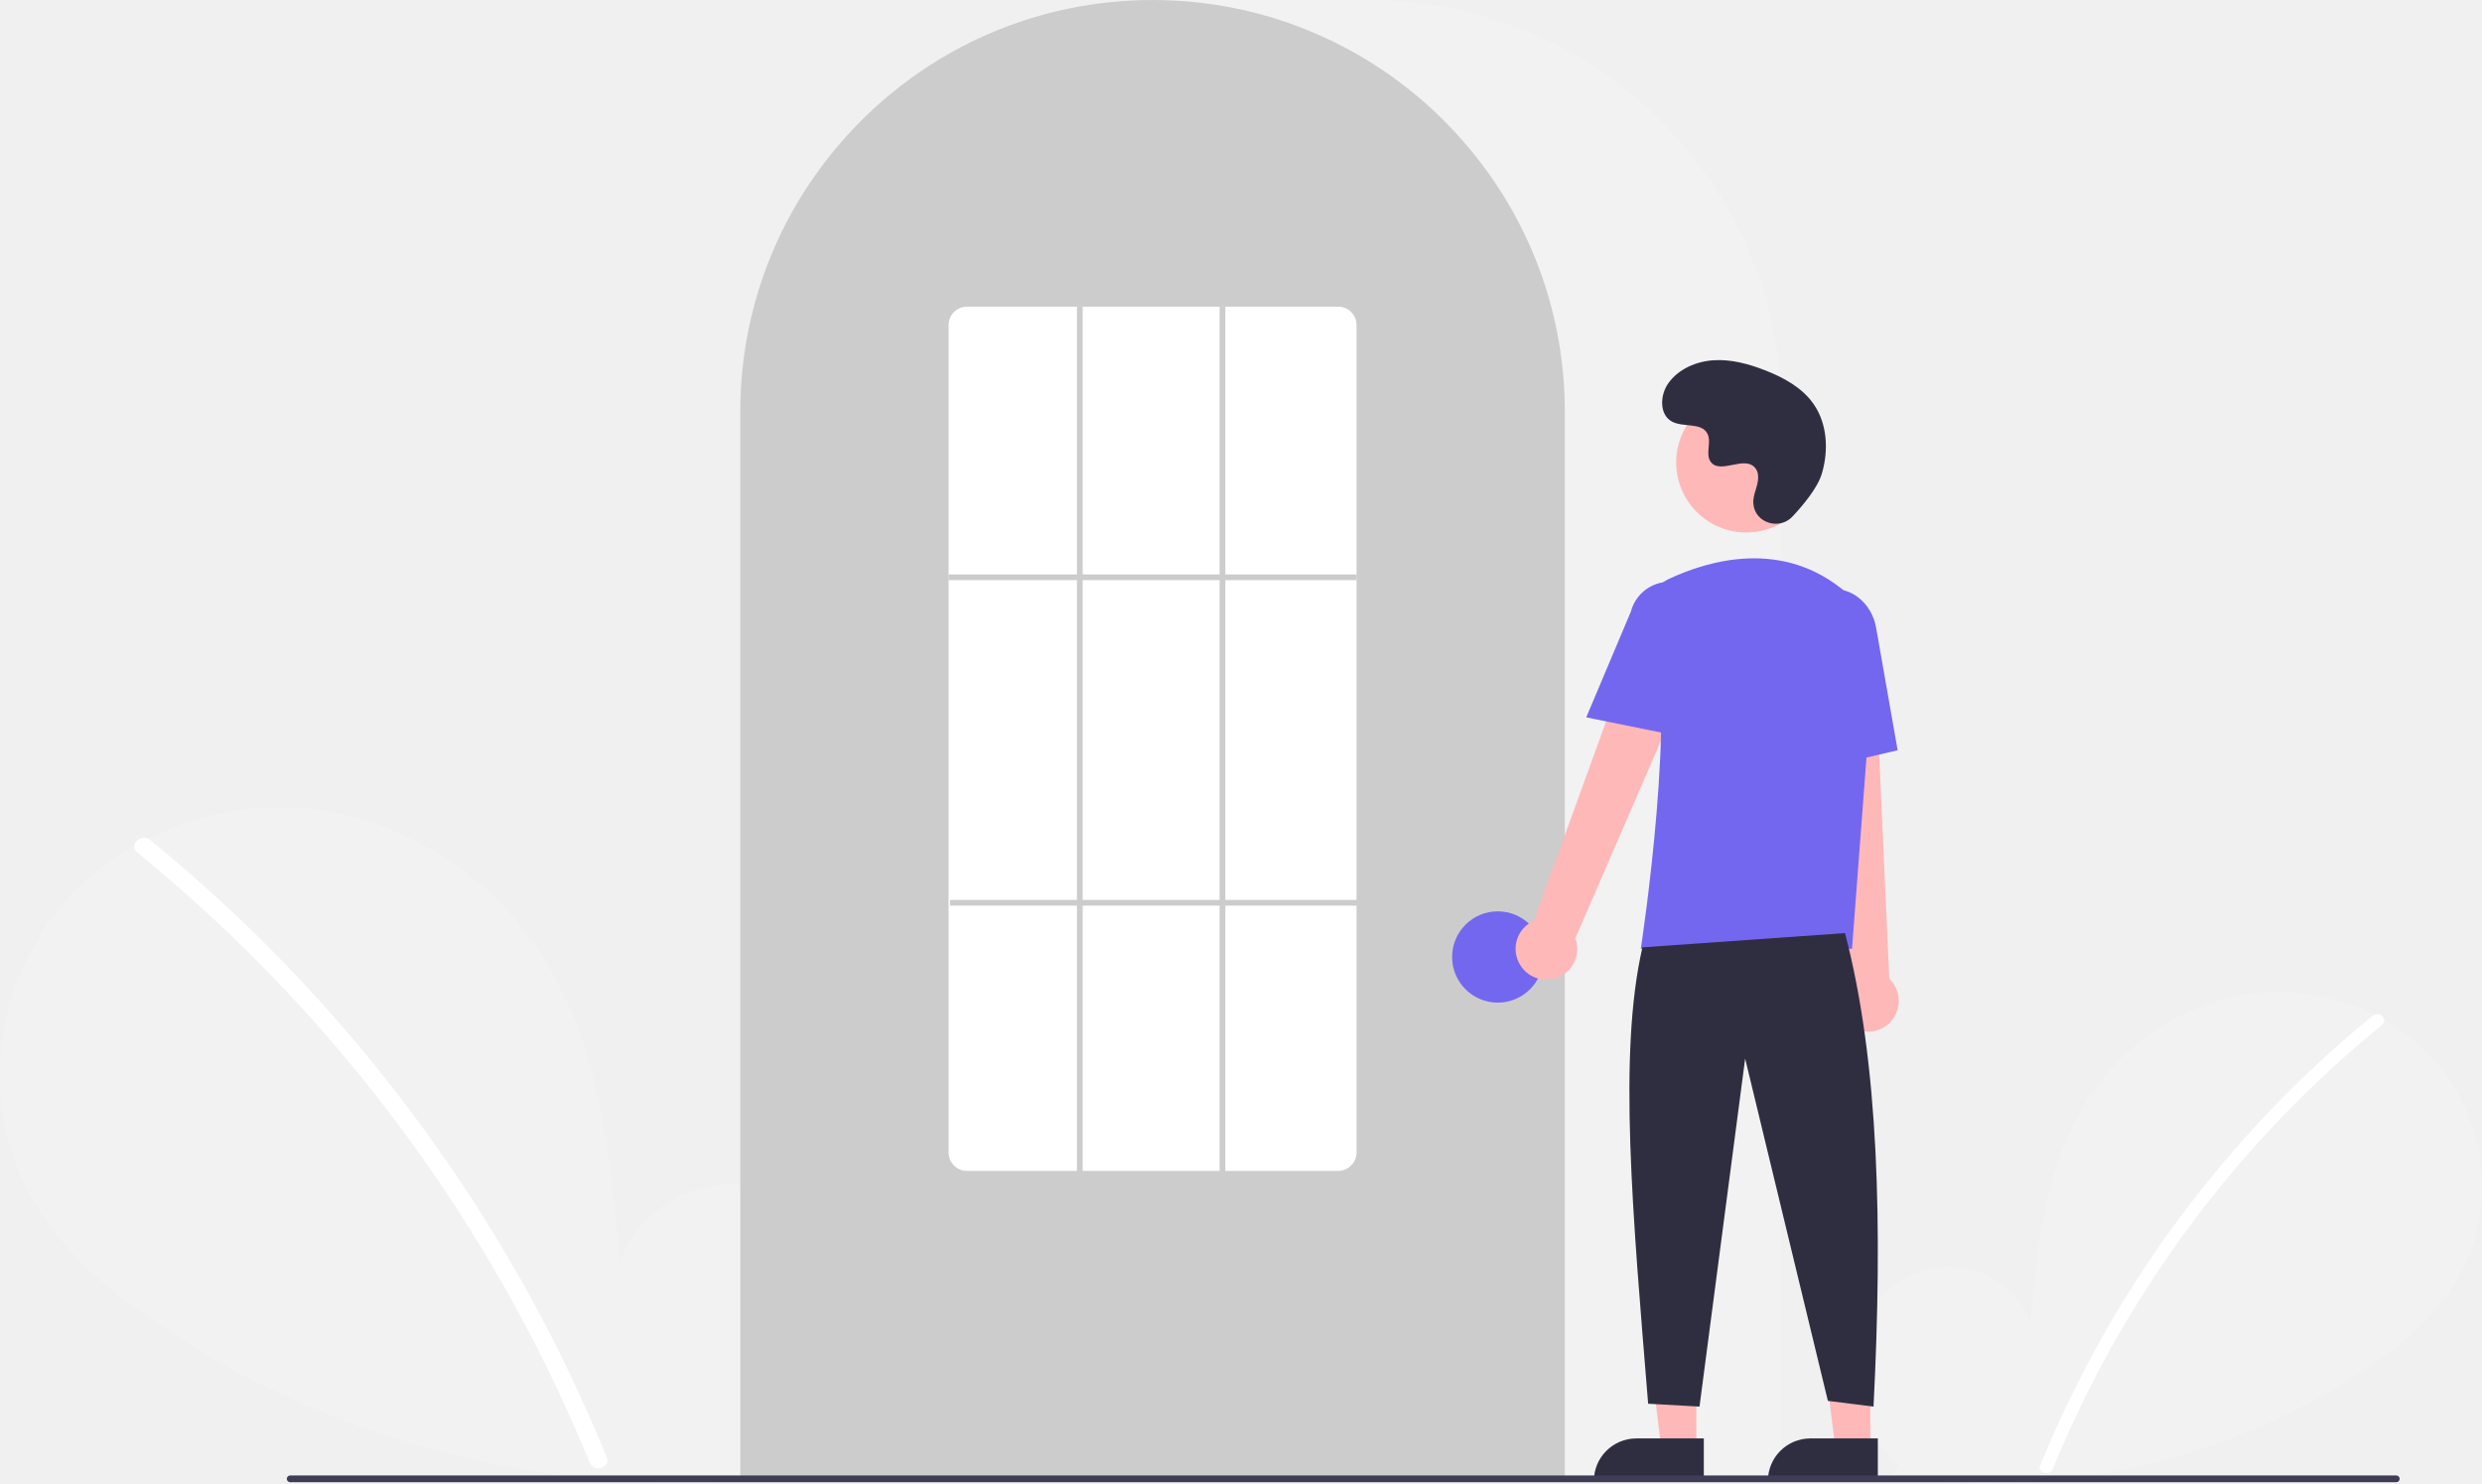
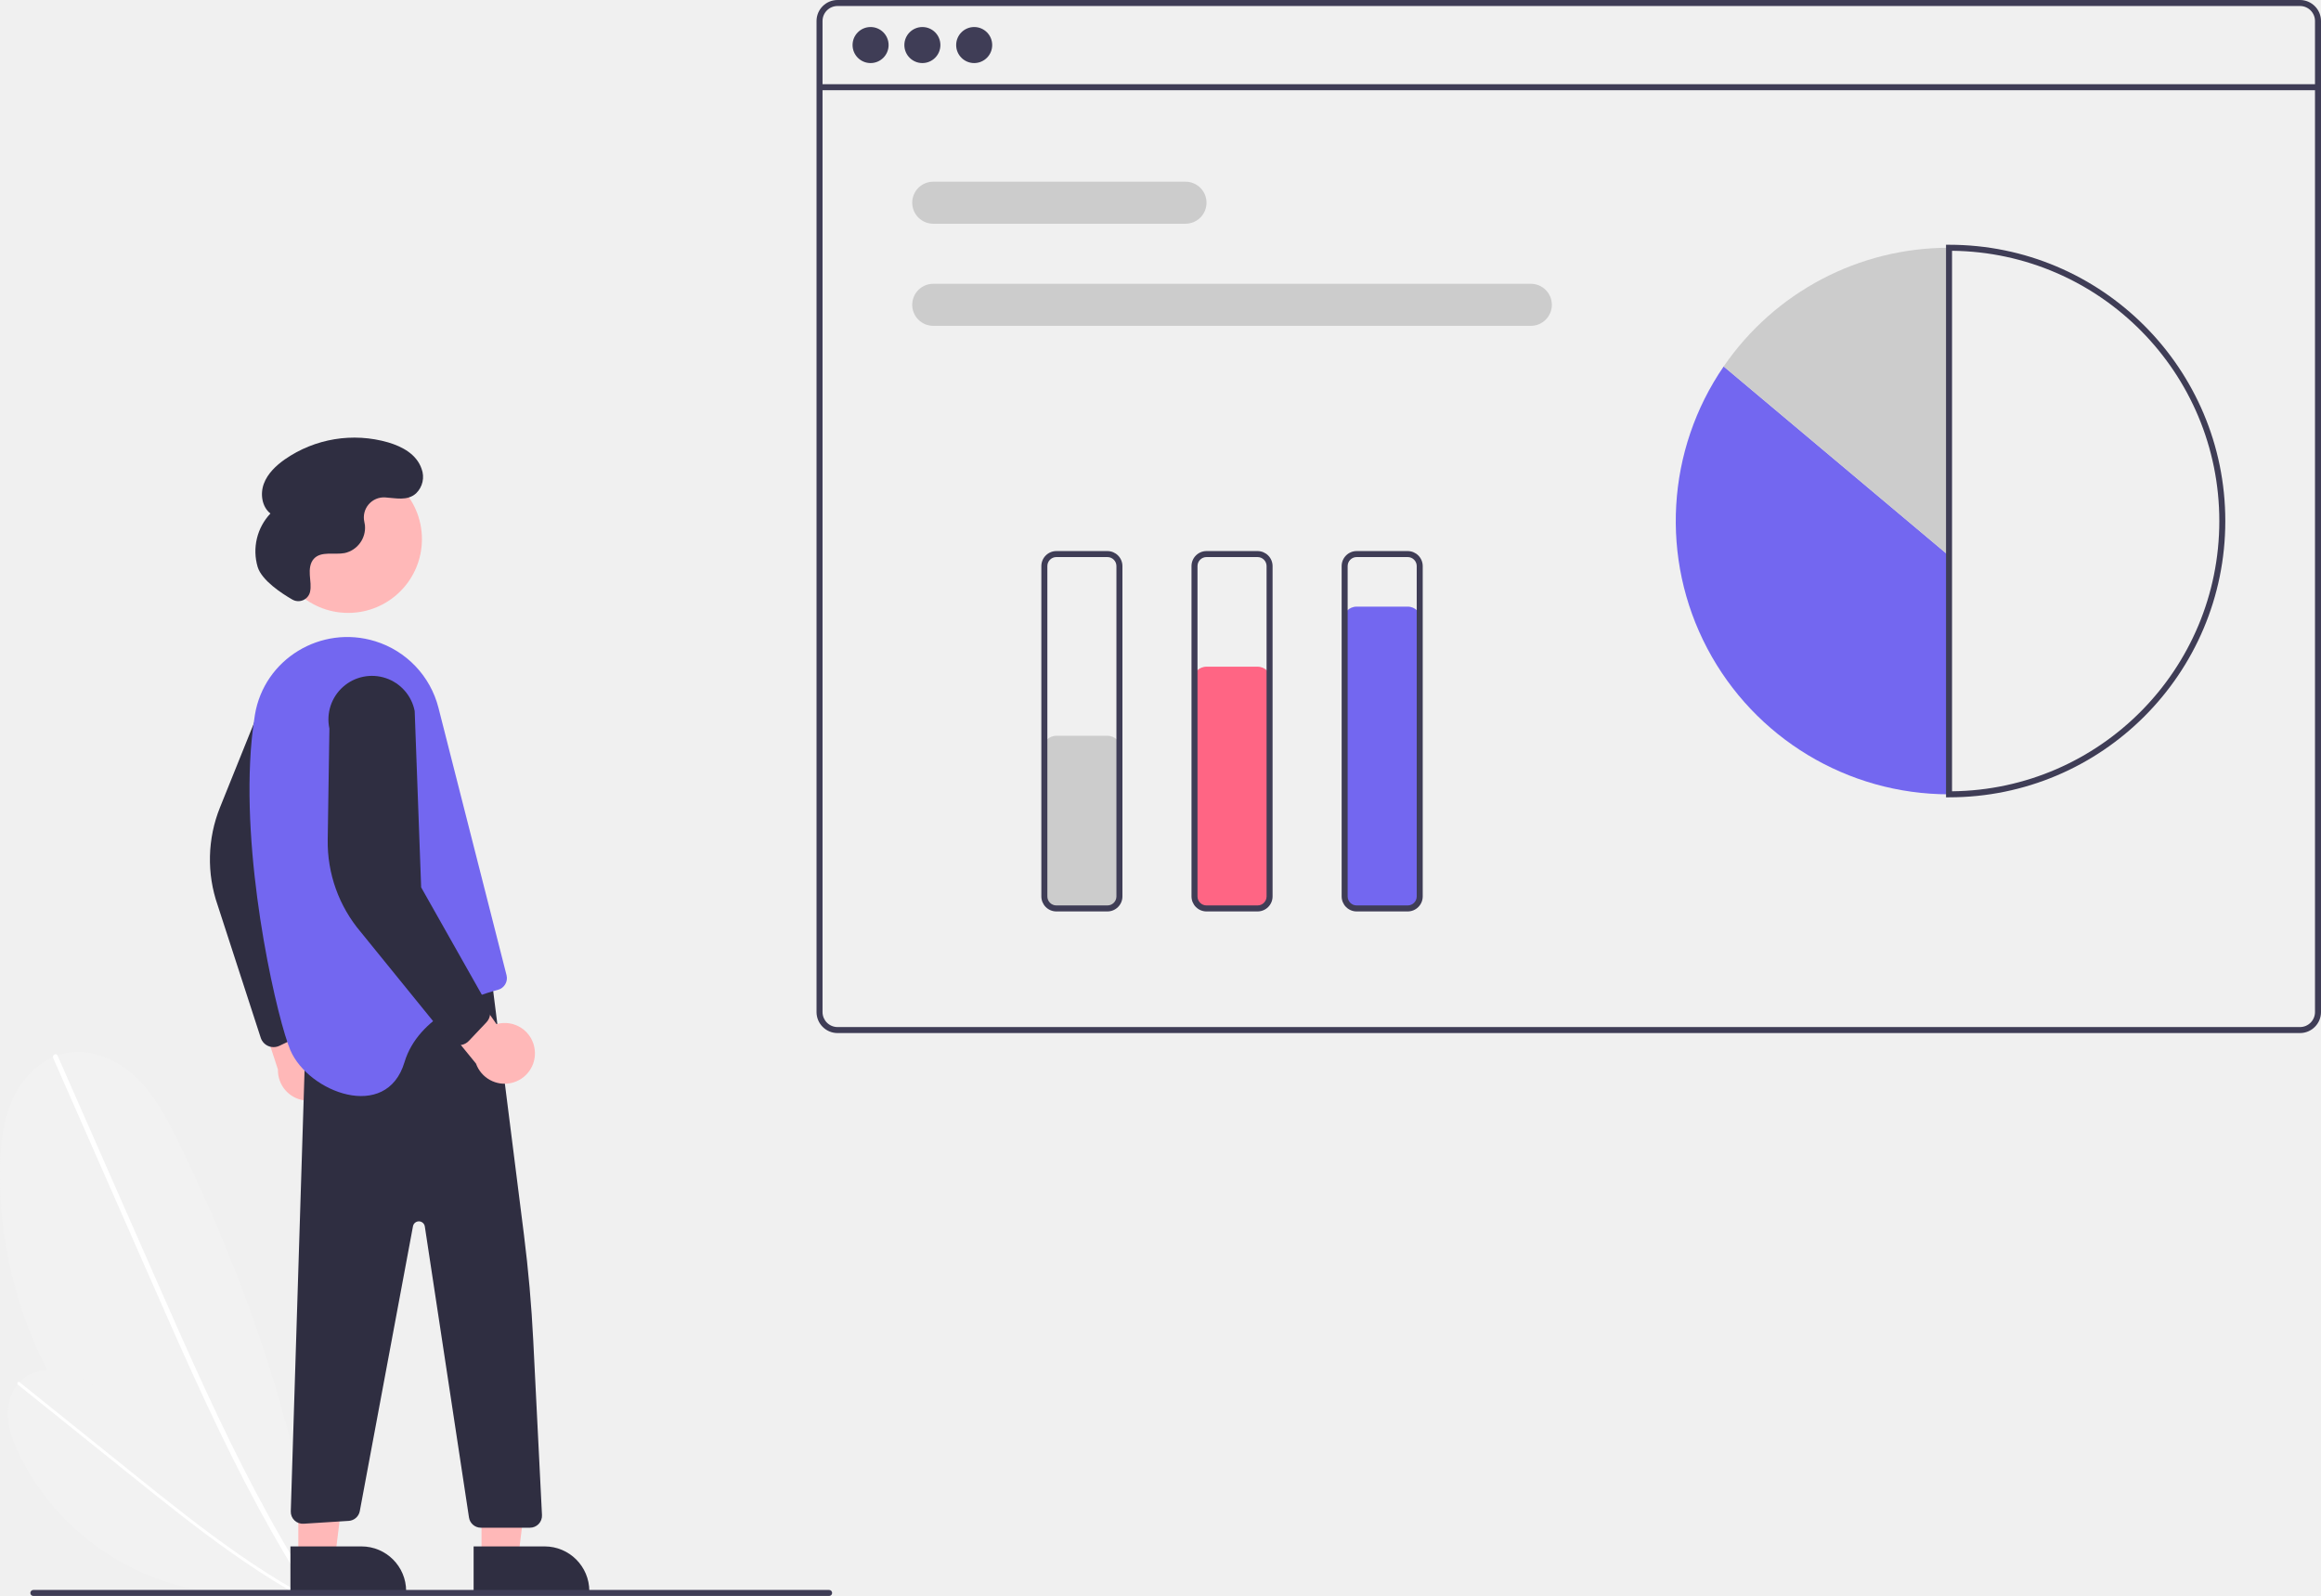
- <svg xmlns="http://www.w3.org/2000/svg" data-name="Layer 1" width="870" height="520.139" viewBox="0 0 870 520.139">
-   <path d="M831.092,704.187c-11.138-9.412-17.904-24.28-16.13-38.754s12.764-27.78,27.018-30.854,30.504,5.435,34.834,19.359c2.383-26.846,5.129-54.818,19.402-77.68,12.924-20.701,35.309-35.514,59.569-38.164s49.803,7.359,64.933,26.507,18.835,46.985,8.238,68.969c-7.806,16.195-22.188,28.247-37.257,38.052a240.452,240.452,0,0,1-164.454,35.977Z" transform="translate(-165 -189.9307)" fill="#f2f2f2" />
-   <path d="M996.728,546.01a393.414,393.414,0,0,0-54.826,54.442,394.561,394.561,0,0,0-61.752,103.194c-1.112,2.725,3.313,3.911,4.412,1.216A392.342,392.342,0,0,1,999.963,549.245c2.284-1.86-.97-5.08-3.236-3.236Z" transform="translate(-165 -189.9307)" fill="#fff" />
-   <path d="M445.067,701.63c15.299-12.927,24.591-33.348,22.154-53.228s-17.531-38.156-37.11-42.377-41.897,7.464-47.844,26.59c-3.273-36.873-7.044-75.292-26.648-106.693-17.751-28.433-48.497-48.778-81.818-52.418s-68.404,10.107-89.185,36.407-25.869,64.535-11.315,94.729c10.722,22.243,30.475,38.797,51.172,52.264,66.03,42.965,147.939,60.884,225.877,49.415" transform="translate(-165 -189.9307)" fill="#f2f2f2" />
-   <path d="M217.567,484.373a540.355,540.355,0,0,1,75.304,74.777A548.076,548.076,0,0,1,352.257,647.04a545.835,545.835,0,0,1,25.43,53.846c1.527,3.743-4.55,5.372-6.06,1.671a536.36,536.36,0,0,0-49.009-92.727A539.734,539.734,0,0,0,256.889,528.632a538.441,538.441,0,0,0-43.766-39.815c-3.138-2.555,1.332-6.978,4.444-4.444Z" transform="translate(-165 -189.9307)" fill="#fff" />
-   <path d="M789.5,708.931h-365v-374.5c0-79.678,64.822-144.5,144.5-144.5h76c79.677,0,144.5,64.822,144.5,144.5Z" transform="translate(-165 -189.9307)" fill="#f2f2f2" />
-   <path d="M713.5,708.931h-289v-374.5a143.382,143.382,0,0,1,27.596-84.944c.664-.905,1.326-1.798,2.009-2.681a144.466,144.466,0,0,1,30.754-29.851c.66-.48,1.322-.952,1.994-1.423a144.16,144.16,0,0,1,31.472-16.459c.661-.25,1.334-.501,2.007-.742a144.02,144.02,0,0,1,31.108-7.336c.658-.09,1.333-.16,2.008-.23a146.288,146.288,0,0,1,31.105,0c.673.07,1.349.141,2.014.231a143.995,143.995,0,0,1,31.1,7.335c.673.241,1.346.492,2.009.743a143.799,143.799,0,0,1,31.106,16.216c.672.461,1.344.933,2.006,1.405a145.987,145.987,0,0,1,18.384,15.564,144.305,144.305,0,0,1,12.724,14.551c.681.88,1.343,1.773,2.005,2.677A143.382,143.382,0,0,1,713.5,334.431Z" transform="translate(-165 -189.9307)" fill="#ccc" />
-   <circle cx="525" cy="335.5" r="16" fill="#7367f0" />
-   <polygon points="594.599 507.783 582.339 507.783 576.506 460.495 594.601 460.496 594.599 507.783" fill="#ffb8b8" />
-   <path d="M573.582,504.28h23.644a0,0,0,0,1,0,0v14.887a0,0,0,0,1,0,0H558.695a0,0,0,0,1,0,0v0a14.887,14.887,0,0,1,14.887-14.887Z" fill="#2f2e41" />
-   <polygon points="655.599 507.783 643.339 507.783 637.506 460.495 655.601 460.496 655.599 507.783" fill="#ffb8b8" />
-   <path d="M634.582,504.28h23.644a0,0,0,0,1,0,0v14.887a0,0,0,0,1,0,0H619.695a0,0,0,0,1,0,0v0a14.887,14.887,0,0,1,14.887-14.887Z" fill="#2f2e41" />
-   <path d="M698.098,528.6a10.743,10.743,0,0,1,4.511-15.843l41.676-114.867L764.791,409.082,717.206,518.853a10.801,10.801,0,0,1-19.109,9.748Z" transform="translate(-165 -189.9307)" fill="#ffb8b8" />
-   <path d="M814.336,550.184a10.743,10.743,0,0,1-2.893-16.217L798.533,412.458l23.338,1.066L827.236,533.045a10.801,10.801,0,0,1-12.9,17.139Z" transform="translate(-165 -189.9307)" fill="#ffb8b8" />
-   <circle cx="612.106" cy="162.123" r="24.561" fill="#ffb8b8" />
-   <path d="M814.18,522.549H740.133l.089-.576c.133-.861,13.197-86.439,3.562-114.436a11.813,11.813,0,0,1,6.069-14.584h0c13.772-6.485,40.208-14.471,62.52,4.909a28.234,28.234,0,0,1,9.459,23.396Z" transform="translate(-165 -189.9307)" fill="#7367f0" />
-   <path d="M754.354,448.181,721.018,441.418l15.626-37.03a13.997,13.997,0,0,1,27.106,6.998Z" transform="translate(-165 -189.9307)" fill="#7367f0" />
-   <path d="M797.05,460.739l-2.004-45.941c-1.52-8.636,3.424-16.8,11.027-18.135,7.605-1.33,15.032,4.66,16.558,13.36l7.533,42.928Z" transform="translate(-165 -189.9307)" fill="#7367f0" />
-   <path d="M811.716,517.049c11.915,45.377,13.214,103.069,10,166l-16-2-29-120-16,122-18-1c-5.377-66.03-10.613-122.715-2-160Z" transform="translate(-165 -189.9307)" fill="#2f2e41" />
-   <path d="M793.289,371.035c-4.582,4.881-13.091,2.261-13.688-4.407a8.055,8.055,0,0,1,.01-1.556c.308-2.954,2.015-5.635,1.606-8.754a4.59,4.59,0,0,0-.84-2.149c-3.651-4.889-12.222,2.187-15.668-2.239-2.113-2.714.371-6.987-1.251-10.021-2.14-4.004-8.479-2.029-12.454-4.221-4.423-2.439-4.158-9.225-1.247-13.353,3.551-5.034,9.776-7.72,15.923-8.107s12.253,1.275,17.992,3.511c6.521,2.541,12.988,6.054,17.001,11.788,4.88,6.973,5.35,16.348,2.909,24.502C802.098,360.99,797.031,367.049,793.289,371.035Z" transform="translate(-165 -189.9307)" fill="#2f2e41" />
-   <path d="M1004.982,709.574h-738.294a1.191,1.191,0,0,1,0-2.381h738.294a1.191,1.191,0,0,1,0,2.381Z" transform="translate(-165 -189.9307)" fill="#3f3d56" />
-   <path d="M634,600.431H504a6.465,6.465,0,0,1-6.5-6.415V303.846a6.465,6.465,0,0,1,6.5-6.415H634a6.465,6.465,0,0,1,6.5,6.415V594.015A6.465,6.465,0,0,1,634,600.431Z" transform="translate(-165 -189.9307)" fill="#fff" />
-   <rect x="332.5" y="201.39" width="143" height="2" fill="#ccc" />
-   <rect x="333" y="315.5" width="143" height="2" fill="#ccc" />
-   <rect x="377.5" y="107.5" width="2" height="304" fill="#ccc" />
-   <rect x="427.5" y="107.5" width="2" height="304" fill="#ccc" />
+ <svg xmlns="http://www.w3.org/2000/svg" data-name="Layer 1" width="772.909" height="531.441" viewBox="0 0 772.909 531.441">
+   <path d="M319.614,712.68A141.781,141.781,0,0,1,213.562,573.286c.122-7.912.954-15.99,4.28-23.17s9.504-13.39,17.232-15.091c8.434-1.857,17.333,1.939,23.619,7.861s10.406,13.736,14.198,21.495c22.838,46.734,40.189,96.88,46.686,148.488Z" transform="translate(-213.5453 -184.2795)" fill="#f2f2f2" />
+   <path d="M231.247,536.583,247.253,572.95l16.006,36.367c5.069,11.518,10.129,23.04,15.368,34.482,5.194,11.341,10.565,22.603,16.295,33.684,5.722,11.065,11.804,21.949,18.405,32.515q1.233,1.974,2.49,3.932c.58.904,2.03.065,1.446-.845-6.728-10.488-12.927-21.305-18.742-32.324-5.821-11.03-11.261-22.257-16.5-33.574-5.267-11.377-10.332-22.847-15.383-34.321q-7.975-18.117-15.948-36.235l-16.006-36.367-1.992-4.526c-.433-.984-1.876-.133-1.446.845Z" transform="translate(-213.5453 -184.2795)" fill="#fff" />
+   <path d="M312.937,712.932a82.967,82.967,0,0,1-92.692-43.741c-2.073-4.141-3.822-8.559-4.033-13.185s1.319-9.518,4.872-12.487c3.877-3.241,9.523-3.673,14.385-2.295s9.111,4.322,13.174,7.327c24.473,18.098,47.02,39.449,64.325,64.489Z" transform="translate(-213.5453 -184.2795)" fill="#f2f2f2" />
+   <path d="M219.519,645.362,237.647,659.922l18.128,14.56c5.741,4.611,11.479,9.228,17.288,13.753,5.758,4.486,11.587,8.883,17.554,13.089,5.958,4.2,12.054,8.209,18.333,11.913q1.173.692,2.354,1.369c.545.313,1.072-.514.523-.829-6.324-3.629-12.463-7.572-18.457-11.722-6-4.155-11.855-8.516-17.63-12.977-5.806-4.485-11.532-9.072-17.252-13.666q-9.032-7.253-18.062-14.507L222.298,646.345,220.042,644.533c-.491-.394-1.01.438-.523.829Z" transform="translate(-213.5453 -184.2795)" fill="#fff" />
+   <path d="M979.455,184.28h-487a7.008,7.008,0,0,0-7,7v330a7.008,7.008,0,0,0,7,7h487a7.008,7.008,0,0,0,7-7v-330A7.008,7.008,0,0,0,979.455,184.28Zm5,337a5.002,5.002,0,0,1-5,5h-487a5.002,5.002,0,0,1-5-5v-330a5.002,5.002,0,0,1,5-5h487a5.002,5.002,0,0,1,5,5Z" transform="translate(-213.5453 -184.2795)" fill="#3f3d56" />
+   <rect x="272.909" y="28.04" width="499" height="2" fill="#3f3d56" />
+   <circle cx="289.909" cy="15" r="6" fill="#3f3d56" />
+   <circle cx="307.159" cy="15" r="6" fill="#3f3d56" />
+   <circle cx="324.409" cy="15" r="6" fill="#3f3d56" />
+   <path d="M608.323,258.78h-84a7,7,0,1,1,0-14h84a7,7,0,0,1,0,14Z" transform="translate(-213.5453 -184.2795)" fill="#ccc" />
+   <path d="M723.323,292.78h-199a7,7,0,0,1,0-14h199a7,7,0,0,1,0,14Z" transform="translate(-213.5453 -184.2795)" fill="#ccc" />
+   <path d="M787.543,306.303a91.004,91.004,0,0,0,75.044,142.477v-79.44Z" transform="translate(-213.5453 -184.2795)" fill="#7367f0" />
+   <path d="M862.587,266.78a90.896,90.896,0,0,0-75.044,39.523l75.044,63.037Z" transform="translate(-213.5453 -184.2795)" fill="#ccc" />
+   <path d="M862.587,449.78h-1v-184h1a92,92,0,1,1,0,184Zm1-181.995V447.774a90,90,0,0,0,0-179.989Z" transform="translate(-213.5453 -184.2795)" fill="#3f3d56" />
+   <path d="M582.323,487.28h-17a4.505,4.505,0,0,1-4.5-4.5v-49a4.505,4.505,0,0,1,4.5-4.5h17a4.505,4.505,0,0,1,4.5,4.5v49A4.505,4.505,0,0,1,582.323,487.28Z" transform="translate(-213.5453 -184.2795)" fill="#ccc" />
+   <path d="M632.323,487.28h-17a4.505,4.505,0,0,1-4.5-4.5v-72a4.505,4.505,0,0,1,4.5-4.5h17a4.505,4.505,0,0,1,4.5,4.5v72A4.505,4.505,0,0,1,632.323,487.28Z" transform="translate(-213.5453 -184.2795)" fill="#ff6584" />
+   <path d="M682.323,487.28h-17a4.505,4.505,0,0,1-4.5-4.5v-92a4.505,4.505,0,0,1,4.5-4.5h17a4.505,4.505,0,0,1,4.5,4.5v92A4.505,4.505,0,0,1,682.323,487.28Z" transform="translate(-213.5453 -184.2795)" fill="#7367f0" />
+   <path d="M582.323,487.78h-17a5.006,5.006,0,0,1-5-5v-110a5.006,5.006,0,0,1,5-5h17a5.006,5.006,0,0,1,5,5v110A5.006,5.006,0,0,1,582.323,487.78Zm-17-118a3.003,3.003,0,0,0-3,3v110a3.003,3.003,0,0,0,3,3h17a3.003,3.003,0,0,0,3-3v-110a3.003,3.003,0,0,0-3-3Z" transform="translate(-213.5453 -184.2795)" fill="#3f3d56" />
+   <path d="M632.323,487.78h-17a5.006,5.006,0,0,1-5-5v-110a5.006,5.006,0,0,1,5-5h17a5.006,5.006,0,0,1,5,5v110A5.006,5.006,0,0,1,632.323,487.78Zm-17-118a3.003,3.003,0,0,0-3,3v110a3.003,3.003,0,0,0,3,3h17a3.003,3.003,0,0,0,3-3v-110a3.003,3.003,0,0,0-3-3Z" transform="translate(-213.5453 -184.2795)" fill="#3f3d56" />
+   <path d="M682.323,487.78h-17a5.006,5.006,0,0,1-5-5v-110a5.006,5.006,0,0,1,5-5h17a5.006,5.006,0,0,1,5,5v110A5.006,5.006,0,0,1,682.323,487.78Zm-17-118a3.003,3.003,0,0,0-3,3v110a3.003,3.003,0,0,0,3,3h17a3.003,3.003,0,0,0,3-3v-110a3.003,3.003,0,0,0-3-3Z" transform="translate(-213.5453 -184.2795)" fill="#3f3d56" />
+   <path d="M325.977,543.282A10.056,10.056,0,0,0,317.192,530.61L308.592,495.925l-12.587,13.653,10.096,30.844a10.11,10.11,0,0,0,19.875,2.86Z" transform="translate(-213.5453 -184.2795)" fill="#ffb8b8" />
+   <path d="M302.92,532.615a4.505,4.505,0,0,1-2.517-2.669L286.046,485.767a46.373,46.373,0,0,1,.764-32.635l13.838-34.355a14.497,14.497,0,1,1,28.599,4.767l-19.092,55.558,6.683,45.239a4.515,4.515,0,0,1-2.54,4.504l-7.709,3.678a4.506,4.506,0,0,1-2.659.38A4.455,4.455,0,0,1,302.92,532.615Z" transform="translate(-213.5453 -184.2795)" fill="#2f2e41" />
+   <polygon points="160.343 518.443 172.603 518.442 178.435 471.154 160.341 471.155 160.343 518.443" fill="#ffb8b8" />
+   <path d="M371.262,699.219h38.531a0,0,0,0,1,0,0V714.106a0,0,0,0,1,0,0H386.148a14.887,14.887,0,0,1-14.887-14.887v0A0,0,0,0,1,371.262,699.219Z" transform="translate(567.5408 1229.027) rotate(179.9974)" fill="#2f2e41" />
+   <polygon points="99.343 518.443 111.603 518.442 117.435 471.154 99.341 471.155 99.343 518.443" fill="#ffb8b8" />
+   <path d="M310.262,699.219h38.531a0,0,0,0,1,0,0V714.106a0,0,0,0,1,0,0H325.148a14.887,14.887,0,0,1-14.887-14.887v0A0,0,0,0,1,310.262,699.219Z" transform="translate(445.5408 1229.03) rotate(179.9974)" fill="#2f2e41" />
+   <path d="M377.239,509.991l10.777,85.386q2.222,17.608,3.11,35.346l2.903,58.069a4,4,0,0,1-3.995,4.2H373.678a4,4,0,0,1-3.955-3.4l-14.71-96.914a2,2,0,0,0-3.943-.067l-17.722,94.917a4,4,0,0,1-3.626,3.184l-15.054.955a4,4,0,0,1-4.29-4.114l4.861-155.562Z" transform="translate(-213.5453 -184.2795)" fill="#2f2e41" />
+   <circle cx="115.946" cy="179.53" r="24.561" fill="#ffb8b8" />
+   <path d="M310.239,533.991c6,14,32,24,38,4,4.64-15.46,23.02-21.96,31.13-24.11a4.016,4.016,0,0,0,2.86-4.86l-22.67-89.05a31.272,31.272,0,0,0-21.06-22.16c-18.02-5.58-37.02,5.91-40.07,24.52a137.157,137.157,0,0,0-1.59,15.76C294.959,477.381,306.289,524.771,310.239,533.991Z" transform="translate(-213.5453 -184.2795)" fill="#7367f0" />
+   <path d="M391.629,533.965a10.056,10.056,0,0,0-12.753-8.667l-20.493-29.275-6.837,17.265L372.055,538.441a10.11,10.11,0,0,0,19.574-4.476Z" transform="translate(-213.5453 -184.2795)" fill="#ffb8b8" />
+   <path d="M366.279,532.299a4.505,4.505,0,0,1-3.309-1.586l-29.277-36.065a46.374,46.374,0,0,1-11.018-30.728l.564-37.033a14.497,14.497,0,1,1,28.4-5.832l2.154,58.707,22.498,39.813a4.515,4.515,0,0,1-.751,5.116l-5.871,6.203a4.506,4.506,0,0,1-2.344,1.311A4.455,4.455,0,0,1,366.279,532.299Z" transform="translate(-213.5453 -184.2795)" fill="#2f2e41" />
+   <path d="M310.849,383.899a4.007,4.007,0,0,0,5.903-2.368l.014-.056c.446-1.864.076-3.811-.052-5.723s.059-4.013,1.362-5.419c2.428-2.621,6.748-1.232,10.258-1.894a8.664,8.664,0,0,0,6.74-9.253c-.05-.398-.128-.795-.216-1.193a6.673,6.673,0,0,1,6.927-8.081c3.548.203,7.378,1.278,10.314-1.35a7.608,7.608,0,0,0,1.827-8.201c-1.676-4.838-6.414-7.371-11.102-8.764a40.62,40.62,0,0,0-34.43,5.65c-2.961,2.087-5.727,4.71-6.989,8.106s-.653,7.68,2.193,9.922a18.332,18.332,0,0,0-4.246,17.806C300.755,377.609,307.464,381.951,310.849,383.899Z" transform="translate(-213.5453 -184.2795)" fill="#2f2e41" />
+   <path d="M489.652,715.72h-265a1,1,0,0,1,0-2h265a1,1,0,0,1,0,2Z" transform="translate(-213.5453 -184.2795)" fill="#3f3d56" />
</svg>
